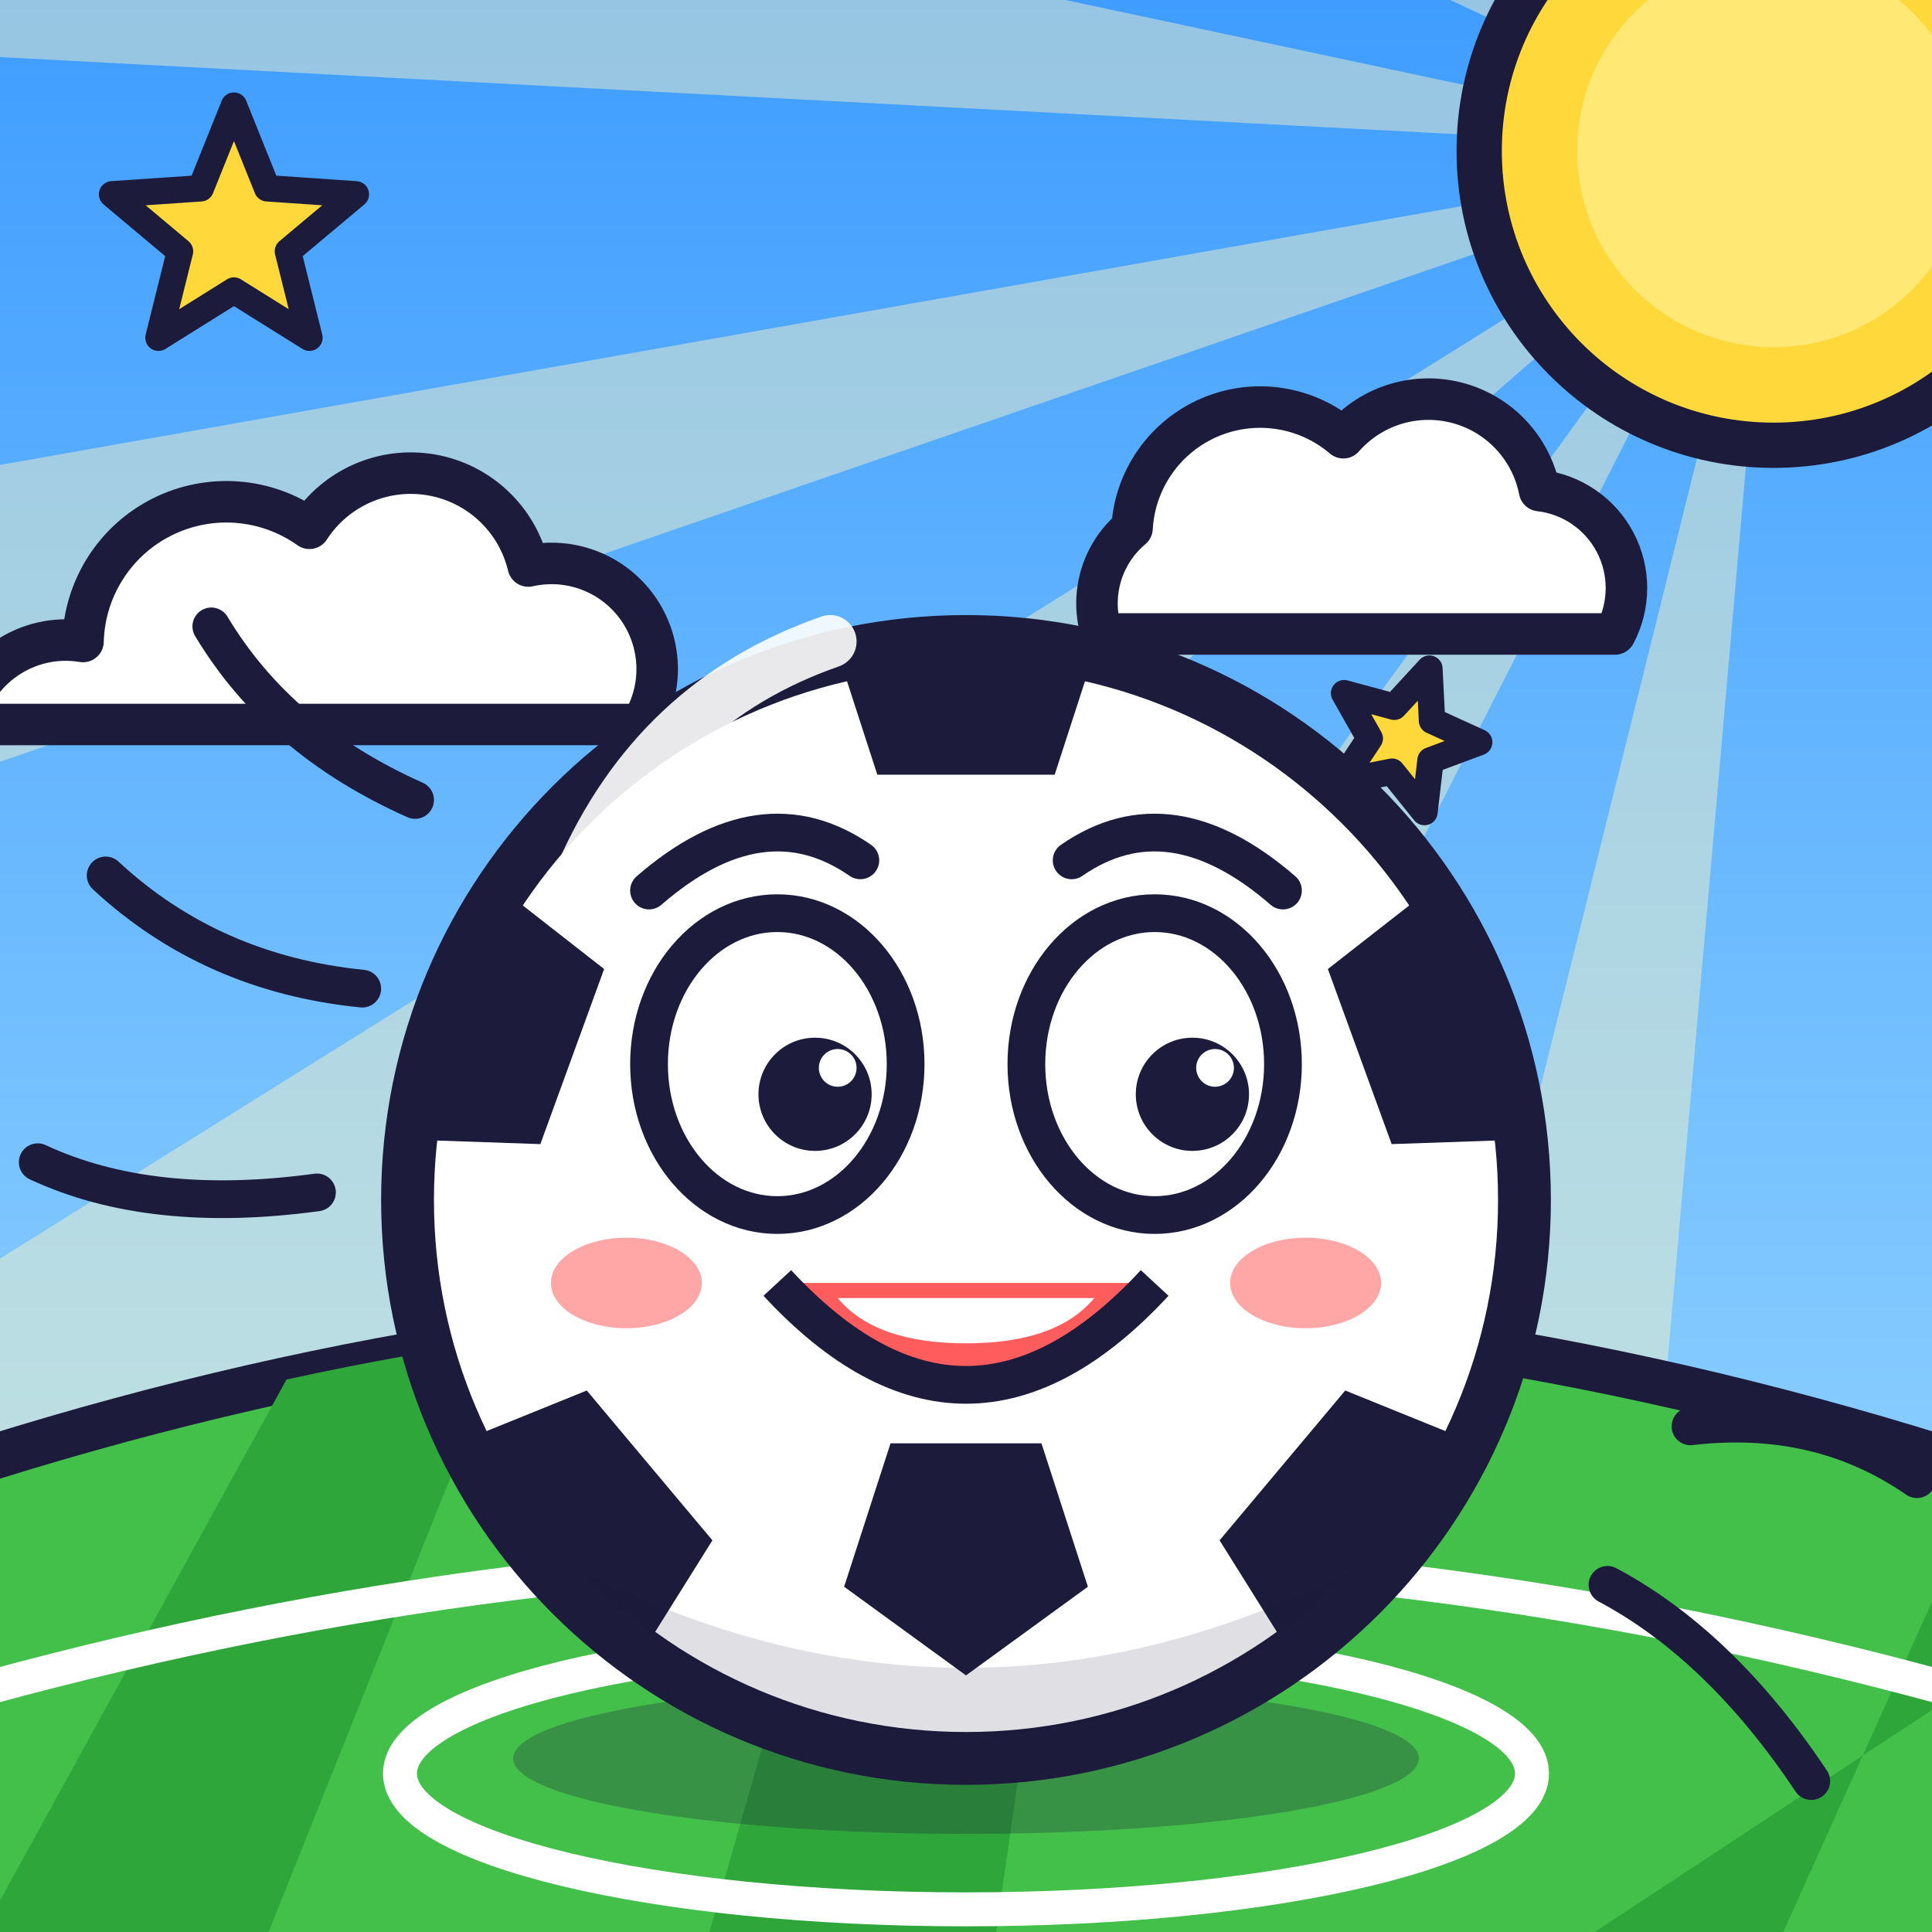
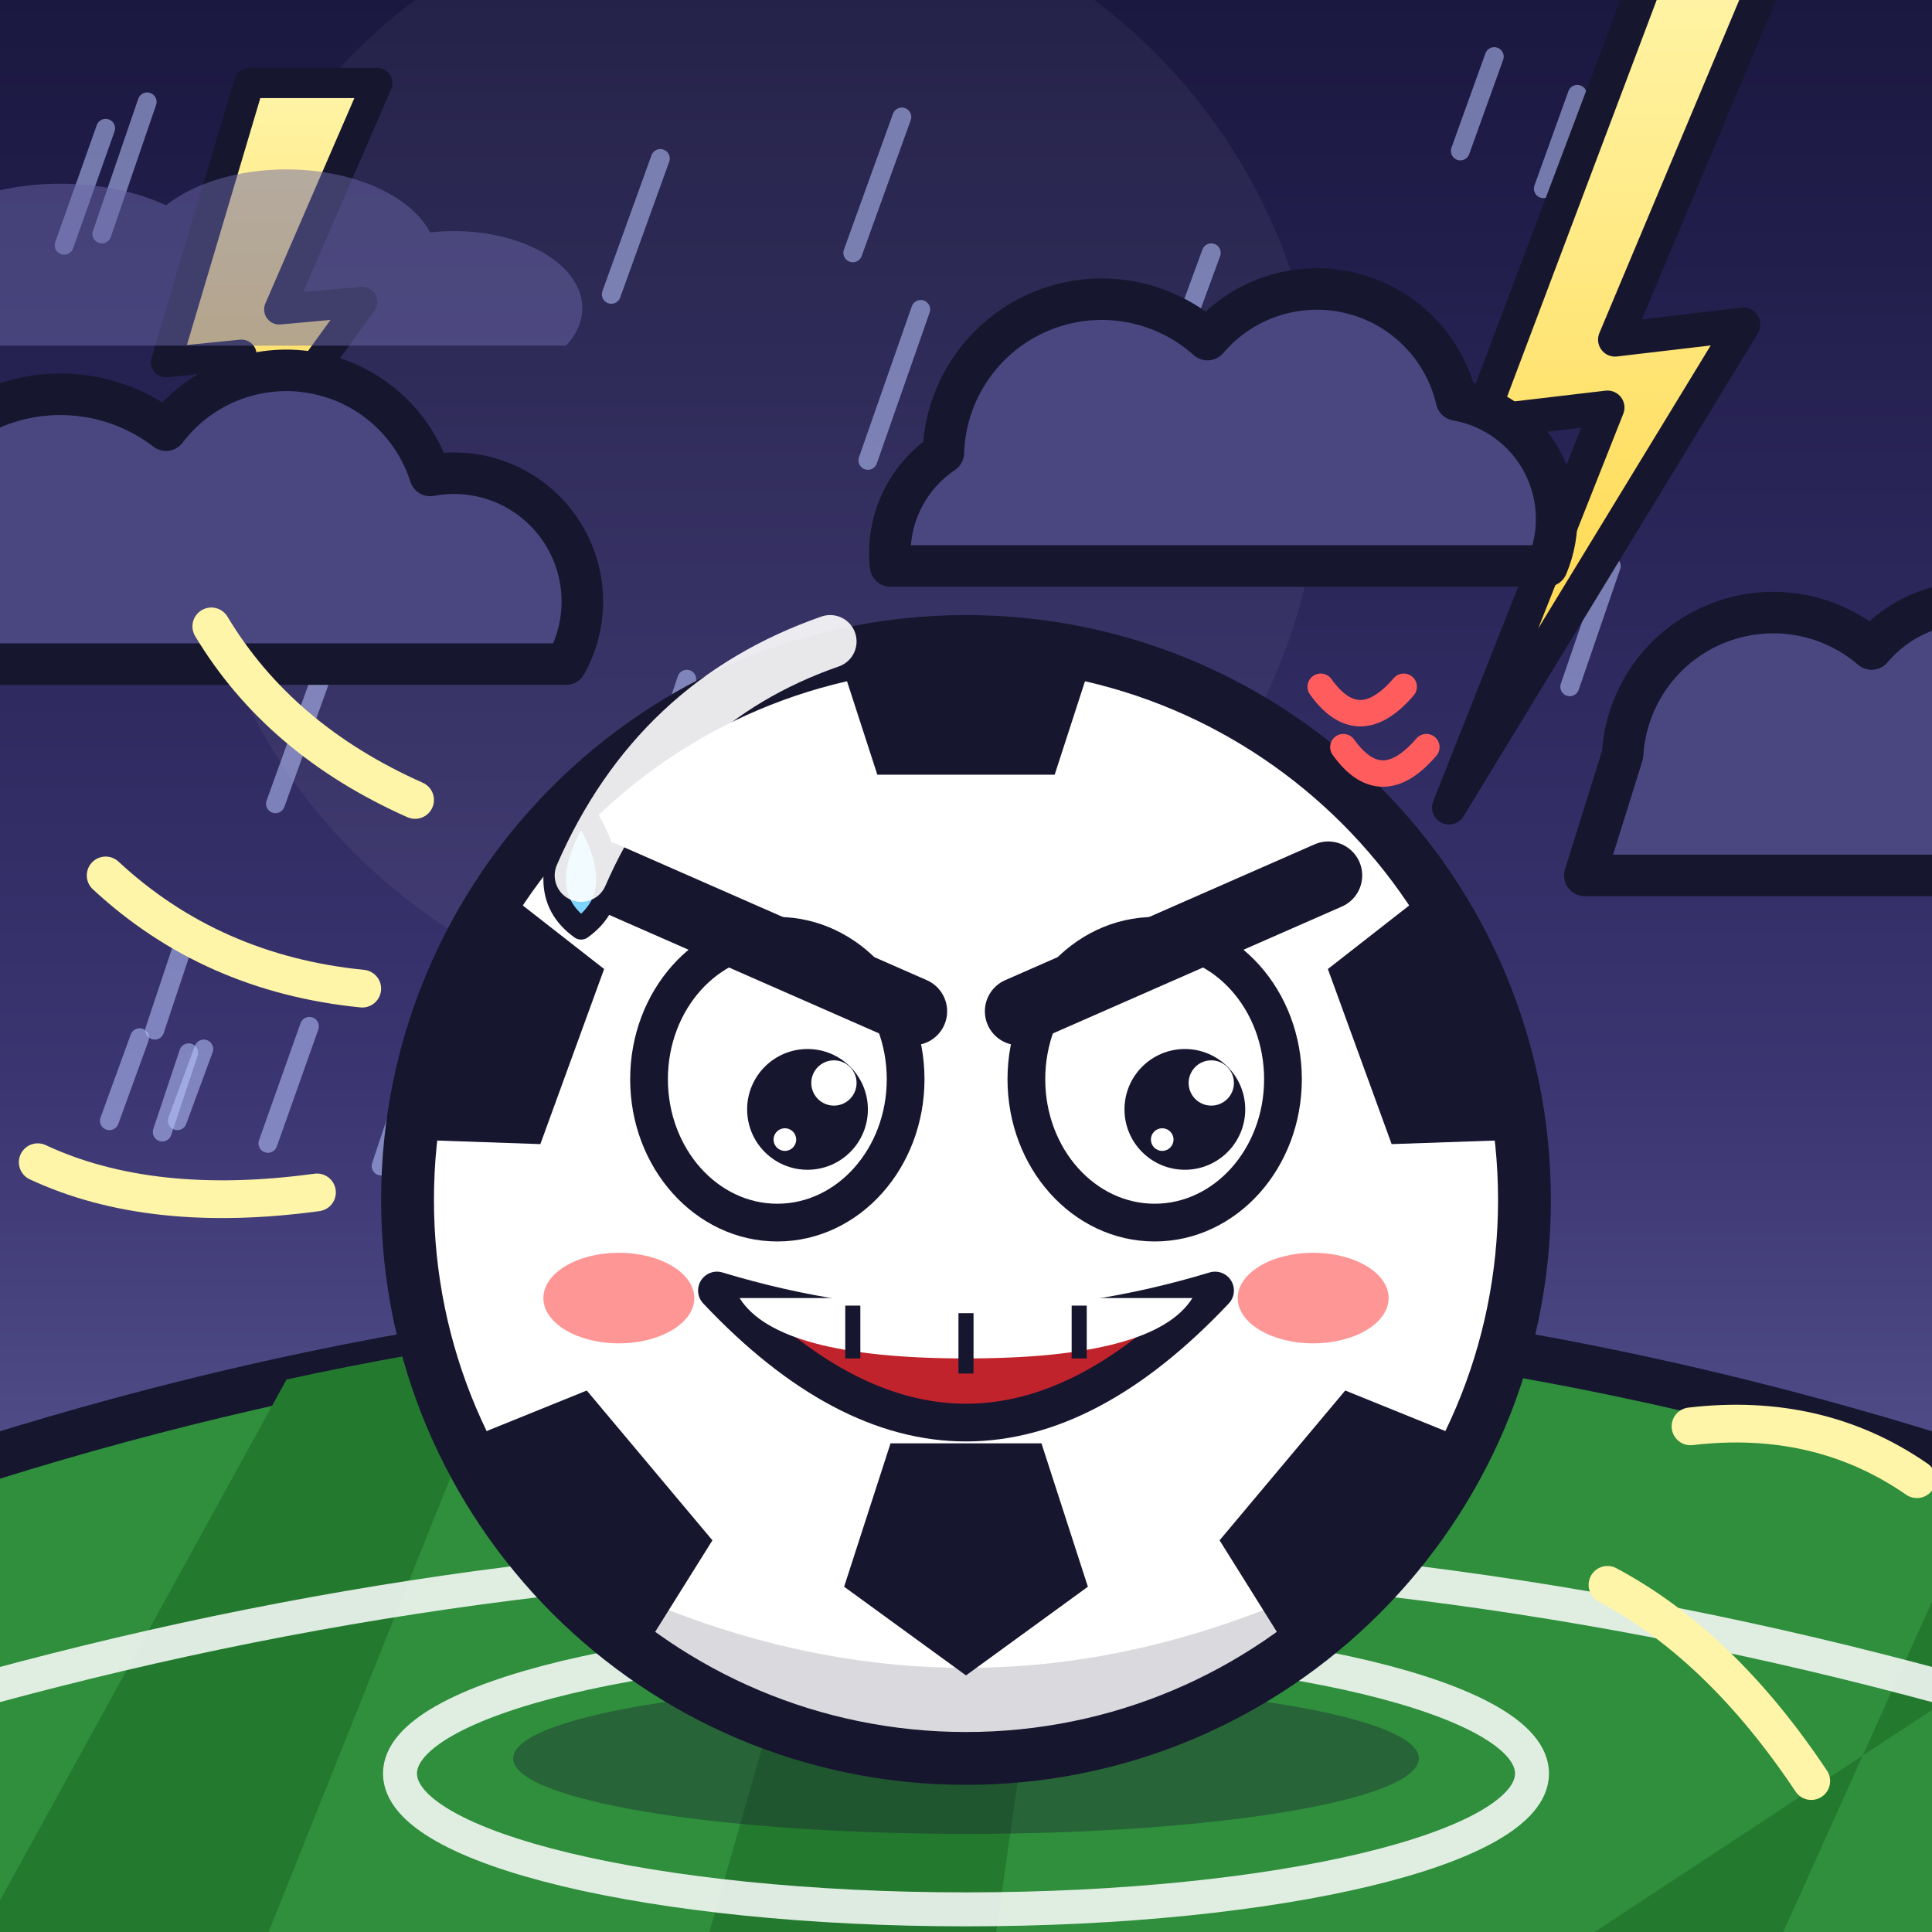
<svg xmlns="http://www.w3.org/2000/svg" viewBox="0 0 512 512">
  <defs>
    <linearGradient id="sky" x1="0" y1="0" x2="0" y2="1">
-       <stop offset="0" stop-color="#3f9dff" />
-       <stop offset="1" stop-color="#9fdcff" />
+       <stop offset="0" stop-color="#1a1740" />
+       <stop offset=".55" stop-color="#3a3470" />
+       <stop offset="1" stop-color="#6a6aa6" />
+     </linearGradient>
+     <linearGradient id="bolt" x1="0" y1="0" x2="0" y2="1">
+       <stop offset="0" stop-color="#fff5a8" />
+       <stop offset="1" stop-color="#ffd23b" />
    </linearGradient>
    <clipPath id="sq">
      <rect width="512" height="512" />
    </clipPath>
    <clipPath id="ball">
      <circle cx="256" cy="318" r="142" />
    </clipPath>
    <clipPath id="grass">
      <path d="M-20 392 Q256 300 532 392 V540 H-20 Z" />
    </clipPath>
  </defs>
  <g clip-path="url(#sq)">
    <rect width="512" height="512" fill="url(#sky)" />
-     <polygon points="470,40 409,737 301,719" fill="#fff6c2" fill-opacity=".45" />
-     <polygon points="470,40 152,664 59,606" fill="#fff6c2" fill-opacity=".45" />
-     <polygon points="470,40 -58,499 -124,411" fill="#fff6c2" fill-opacity=".45" />
-     <polygon points="470,40 -192,268 -219,162" fill="#fff6c2" fill-opacity=".45" />
-     <polygon points="470,40 -229,3 -215,-106" fill="#fff6c2" fill-opacity=".45" />
-     <polygon points="470,40 -164,-256 -110,-351" fill="#fff6c2" fill-opacity=".45" />
-     <polygon points="470,40 -7,-472 79,-540" fill="#fff6c2" fill-opacity=".45" />
-     <polygon points="470,40 219,-614 324,-645" fill="#fff6c2" fill-opacity=".45" />
-     <polygon points="470,40 482,-660 592,-649" fill="#fff6c2" fill-opacity=".45" />
-     <circle cx="470" cy="40" r="78" fill="#ffd93b" stroke="#1c1b3b" stroke-width="12" />
-     <circle cx="470" cy="40" r="52" fill="#ffe873" />
-     <g fill="#ffffff" stroke="#1c1b3b" stroke-width="11" stroke-linejoin="round">
-       <path d="M22 170 a38 38 0 0 1 60 -30 a32 32 0 0 1 58 10 a28 28 0 0 1 30 42 H-10 a28 28 0 0 1 32 -22 Z" />
-       <path d="M300 140 a34 34 0 0 1 56 -24 a30 30 0 0 1 52 14 a26 26 0 0 1 20 38 H292 a26 26 0 0 1 8 -28 Z" />
+     <circle cx="200" cy="120" r="150" fill="#ffffff" fill-opacity=".05" />
+     <g stroke="#b9c6ff" stroke-opacity=".55" stroke-width="5" stroke-linecap="round">
+       <line x1="321" y1="67" x2="310" y2="97" />
+       <line x1="39" y1="27" x2="27" y2="62" />
+       <line x1="86" y1="177" x2="73" y2="213" />
+       <line x1="49" y1="249" x2="41" y2="273" />
+       <line x1="28" y1="34" x2="17" y2="65" />
+       <line x1="418" y1="25" x2="409" y2="50" />
+       <line x1="82" y1="272" x2="71" y2="303" />
+       <line x1="50" y1="279" x2="43" y2="300" />
+       <line x1="218" y1="288" x2="211" y2="307" />
+       <line x1="396" y1="15" x2="387" y2="40" />
+       <line x1="37" y1="275" x2="29" y2="297" />
+       <line x1="286" y1="204" x2="278" y2="226" />
+       <line x1="110" y1="282" x2="101" y2="309" />
+       <line x1="175" y1="42" x2="162" y2="78" />
+       <line x1="182" y1="180" x2="175" y2="201" />
+       <line x1="54" y1="278" x2="47" y2="297" />
+       <line x1="200" y1="244" x2="186" y2="283" />
+       <line x1="427" y1="150" x2="416" y2="182" />
+       <line x1="454" y1="175" x2="445" y2="202" />
+       <line x1="244" y1="82" x2="230" y2="122" />
+       <line x1="239" y1="31" x2="226" y2="67" />
+       <line x1="297" y1="258" x2="285" y2="291" />
+       <line x1="341" y1="219" x2="332" y2="246" />
+       <line x1="64" y1="50" x2="52" y2="84" />
+       <line x1="418" y1="74" x2="408" y2="102" />
+       <line x1="145" y1="240" x2="134" y2="271" />
    </g>
-     <path d="M-20 392 Q256 300 532 392 V540 H-20 Z" fill="#43c04a" stroke="#1c1b3b" stroke-width="12" />
-     <g clip-path="url(#grass)" fill="#2fa63a">
-       <path d="M-20 392 Q256 300 532 392 V540 H-20 Z" fill="none" />
+     <polygon points="438,-10 392,112 426,108 384,214 462,86 428,90 470,-10" fill="url(#bolt)" stroke="#17162f" stroke-width="9" stroke-linejoin="round" />
+     <polygon points="66,22 44,96 64,94 38,160 96,80 74,82 100,22" fill="url(#bolt)" stroke="#17162f" stroke-width="8" stroke-linejoin="round" />
+     <g fill="#4a4680" stroke="#17162f" stroke-width="11" stroke-linejoin="round">
+       <path d="M-30 150 a46 46 0 0 1 74 -36 a40 40 0 0 1 70 12 a34 34 0 0 1 36 50 H-40 Z" />
+       <path d="M250 120 a42 42 0 0 1 70 -30 a38 38 0 0 1 66 16 a32 32 0 0 1 24 44 H236 a32 32 0 0 1 14 -30 Z" />
+       <path d="M430 200 a40 40 0 0 1 66 -28 a34 34 0 0 1 60 20 a30 30 0 0 1 10 40 H420 Z" />
+     </g>
+     <g fill="#6a66a8">
+       <path d="M-30 150 a46 46 0 0 1 74 -36 a40 40 0 0 1 70 12 a34 34 0 0 1 36 50 H-40 Z" transform="translate(0 -14) scale(1 .6)" opacity=".5" />
+     </g>
+     <path d="M-20 392 Q256 300 532 392 V540 H-20 Z" fill="#2f8f3c" stroke="#17162f" stroke-width="12" />
+     <g clip-path="url(#grass)" fill="#237a2f">
      <polygon points="-20,540 60,540 140,340 90,340" />
      <polygon points="180,540 260,540 290,330 240,330" />
      <polygon points="380,540 460,540 532,380 532,440" />
    </g>
-     <g fill="none" stroke="#ffffff" stroke-width="9" stroke-linecap="round" clip-path="url(#grass)">
+     <g fill="none" stroke="#ffffff" stroke-opacity=".85" stroke-width="9" stroke-linecap="round" clip-path="url(#grass)">
      <path d="M-20 452 Q256 372 532 452" />
      <ellipse cx="256" cy="470" rx="150" ry="36" />
    </g>
-     <ellipse cx="256" cy="466" rx="120" ry="20" fill="#1c1b3b" fill-opacity=".28" />
-     <g fill="none" stroke="#1c1b3b" stroke-width="10" stroke-linecap="round">
+     <ellipse cx="256" cy="466" rx="120" ry="20" fill="#17162f" fill-opacity=".35" />
+     <g fill="none" stroke="#fff5a8" stroke-width="10" stroke-linecap="round">
      <path d="M96 262 q-40 -4 -68 -30" />
      <path d="M84 316 q-44 6 -74 -8" />
      <path d="M110 212 q-36 -16 -54 -46" />
      <path d="M426 420 q30 16 54 52" />
      <path d="M448 378 q34 -4 60 14" />
    </g>
-     <circle cx="256" cy="318" r="148" fill="#ffffff" stroke="#1c1b3b" stroke-width="14" />
+     <circle cx="256" cy="318" r="148" fill="#ffffff" stroke="#17162f" stroke-width="14" />
    <g clip-path="url(#ball)">
-       <polygon points="256.0,444.0 223.7,420.5 236.0,382.5 276.0,382.5 288.3,420.5" fill="#1c1b3b" />
-       <polygon points="80.2,254.0 121.2,226.4 160.1,256.8 143.2,303.2 93.8,301.5" fill="#1c1b3b" />
-       <polygon points="431.8,254.0 418.2,301.5 368.8,303.2 351.9,256.8 390.8,226.4" fill="#1c1b3b" />
-       <polygon points="111.2,439.5 107.6,387.9 155.5,368.5 188.8,408.2 161.4,452.0" fill="#1c1b3b" />
-       <polygon points="400.8,439.5 350.6,452.0 323.2,408.2 356.5,368.5 404.4,387.9" fill="#1c1b3b" />
-       <polygon points="256.0,133.0 294.0,160.6 279.5,205.3 232.5,205.3 218.0,160.6" fill="#1c1b3b" />
-       <path d="M108 388 Q256 496 404 388 V476 H108 Z" fill="#1c1b3b" fill-opacity=".14" />
+       <polygon points="256.0,444.0 223.7,420.5 236.0,382.5 276.0,382.5 288.3,420.5" fill="#17162f" />
+       <polygon points="80.2,254.0 121.2,226.4 160.1,256.8 143.2,303.2 93.8,301.5" fill="#17162f" />
+       <polygon points="431.8,254.0 418.2,301.5 368.8,303.2 351.9,256.8 390.8,226.4" fill="#17162f" />
+       <polygon points="111.2,439.5 107.6,387.9 155.5,368.5 188.8,408.2 161.4,452.0" fill="#17162f" />
+       <polygon points="400.8,439.5 350.6,452.0 323.2,408.2 356.5,368.5 404.4,387.9" fill="#17162f" />
+       <polygon points="256.0,133.0 294.0,160.6 279.5,205.3 232.5,205.3 218.0,160.6" fill="#17162f" />
+       <path d="M108 388 Q256 496 404 388 V476 H108 Z" fill="#17162f" fill-opacity=".16" />
    </g>
    <g>
-       <ellipse cx="206" cy="282" rx="34" ry="40" fill="#ffffff" stroke="#1c1b3b" stroke-width="10" />
-       <ellipse cx="306" cy="282" rx="34" ry="40" fill="#ffffff" stroke="#1c1b3b" stroke-width="10" />
-       <circle cx="216" cy="290" r="15" fill="#1c1b3b" />
-       <circle cx="316" cy="290" r="15" fill="#1c1b3b" />
-       <circle cx="222" cy="283" r="5" fill="#ffffff" />
-       <circle cx="322" cy="283" r="5" fill="#ffffff" />
-       <path d="M172 236 q30 -26 56 -8" fill="none" stroke="#1c1b3b" stroke-width="10" stroke-linecap="round" />
-       <path d="M284 228 q26 -18 56 8" fill="none" stroke="#1c1b3b" stroke-width="10" stroke-linecap="round" />
-       <path d="M206 340 q50 54 100 0" fill="#ff5d5d" stroke="#1c1b3b" stroke-width="10" stroke-linejoin="round" />
-       <path d="M222 344 h68 q-10 12 -34 12 q-24 0 -34 -12 Z" fill="#ffffff" />
-       <ellipse cx="166" cy="340" rx="20" ry="12" fill="#ff8a8a" fill-opacity=".75" />
-       <ellipse cx="346" cy="340" rx="20" ry="12" fill="#ff8a8a" fill-opacity=".75" />
+       <ellipse cx="206" cy="286" rx="34" ry="38" fill="#ffffff" stroke="#17162f" stroke-width="10" />
+       <ellipse cx="306" cy="286" rx="34" ry="38" fill="#ffffff" stroke="#17162f" stroke-width="10" />
+       <circle cx="214" cy="294" r="16" fill="#17162f" />
+       <circle cx="314" cy="294" r="16" fill="#17162f" />
+       <circle cx="221" cy="287" r="6" fill="#ffffff" />
+       <circle cx="321" cy="287" r="6" fill="#ffffff" />
+       <circle cx="208" cy="302" r="3" fill="#ffffff" />
+       <circle cx="308" cy="302" r="3" fill="#ffffff" />
+       <path d="M160 232 L242 268" stroke="#17162f" stroke-width="18" stroke-linecap="round" />
+       <path d="M352 232 L270 268" stroke="#17162f" stroke-width="18" stroke-linecap="round" />
+       <path d="M350 182 q10 14 22 0 M356 198 q10 14 22 0" fill="none" stroke="#ff5d5d" stroke-width="7" stroke-linecap="round" />
+       <path d="M154 214 q-14 22 0 32 q14 -10 0 -32 Z" fill="#7fd3ff" stroke="#17162f" stroke-width="6" stroke-linejoin="round" />
+       <path d="M190 342 q66 70 132 0 q-66 20 -132 0 Z" fill="#c0232b" stroke="#17162f" stroke-width="10" stroke-linejoin="round" />
+       <path d="M196 344 h120 q-10 16 -60 16 q-50 0 -60 -16 Z" fill="#ffffff" />
+       <path d="M226 346 v14 M256 348 v16 M286 346 v14" stroke="#17162f" stroke-width="4" />
+       <ellipse cx="164" cy="344" rx="20" ry="12" fill="#ff7c7c" fill-opacity=".8" />
+       <ellipse cx="348" cy="344" rx="20" ry="12" fill="#ff7c7c" fill-opacity=".8" />
    </g>
    <path d="M154 232 q20 -46 66 -62" fill="none" stroke="#ffffff" stroke-width="14" stroke-linecap="round" stroke-opacity=".9" />
-     <g fill="#ffd93b" stroke="#1c1b3b" stroke-width="7" stroke-linejoin="round">
-       <polygon points="62.0,28.0 70.8,49.9 94.3,51.5 76.3,66.6 82.0,89.5 62.0,77.0 42.0,89.5 47.7,66.6 29.7,51.5 53.2,49.9" />
-       <polygon points="378.8,177.2 379.5,191.0 392.0,196.7 379.1,201.5 377.5,215.2 368.9,204.5 355.4,207.2 363.0,195.7 356.2,183.7 369.5,187.3" />
-     </g>
  </g>
</svg>
